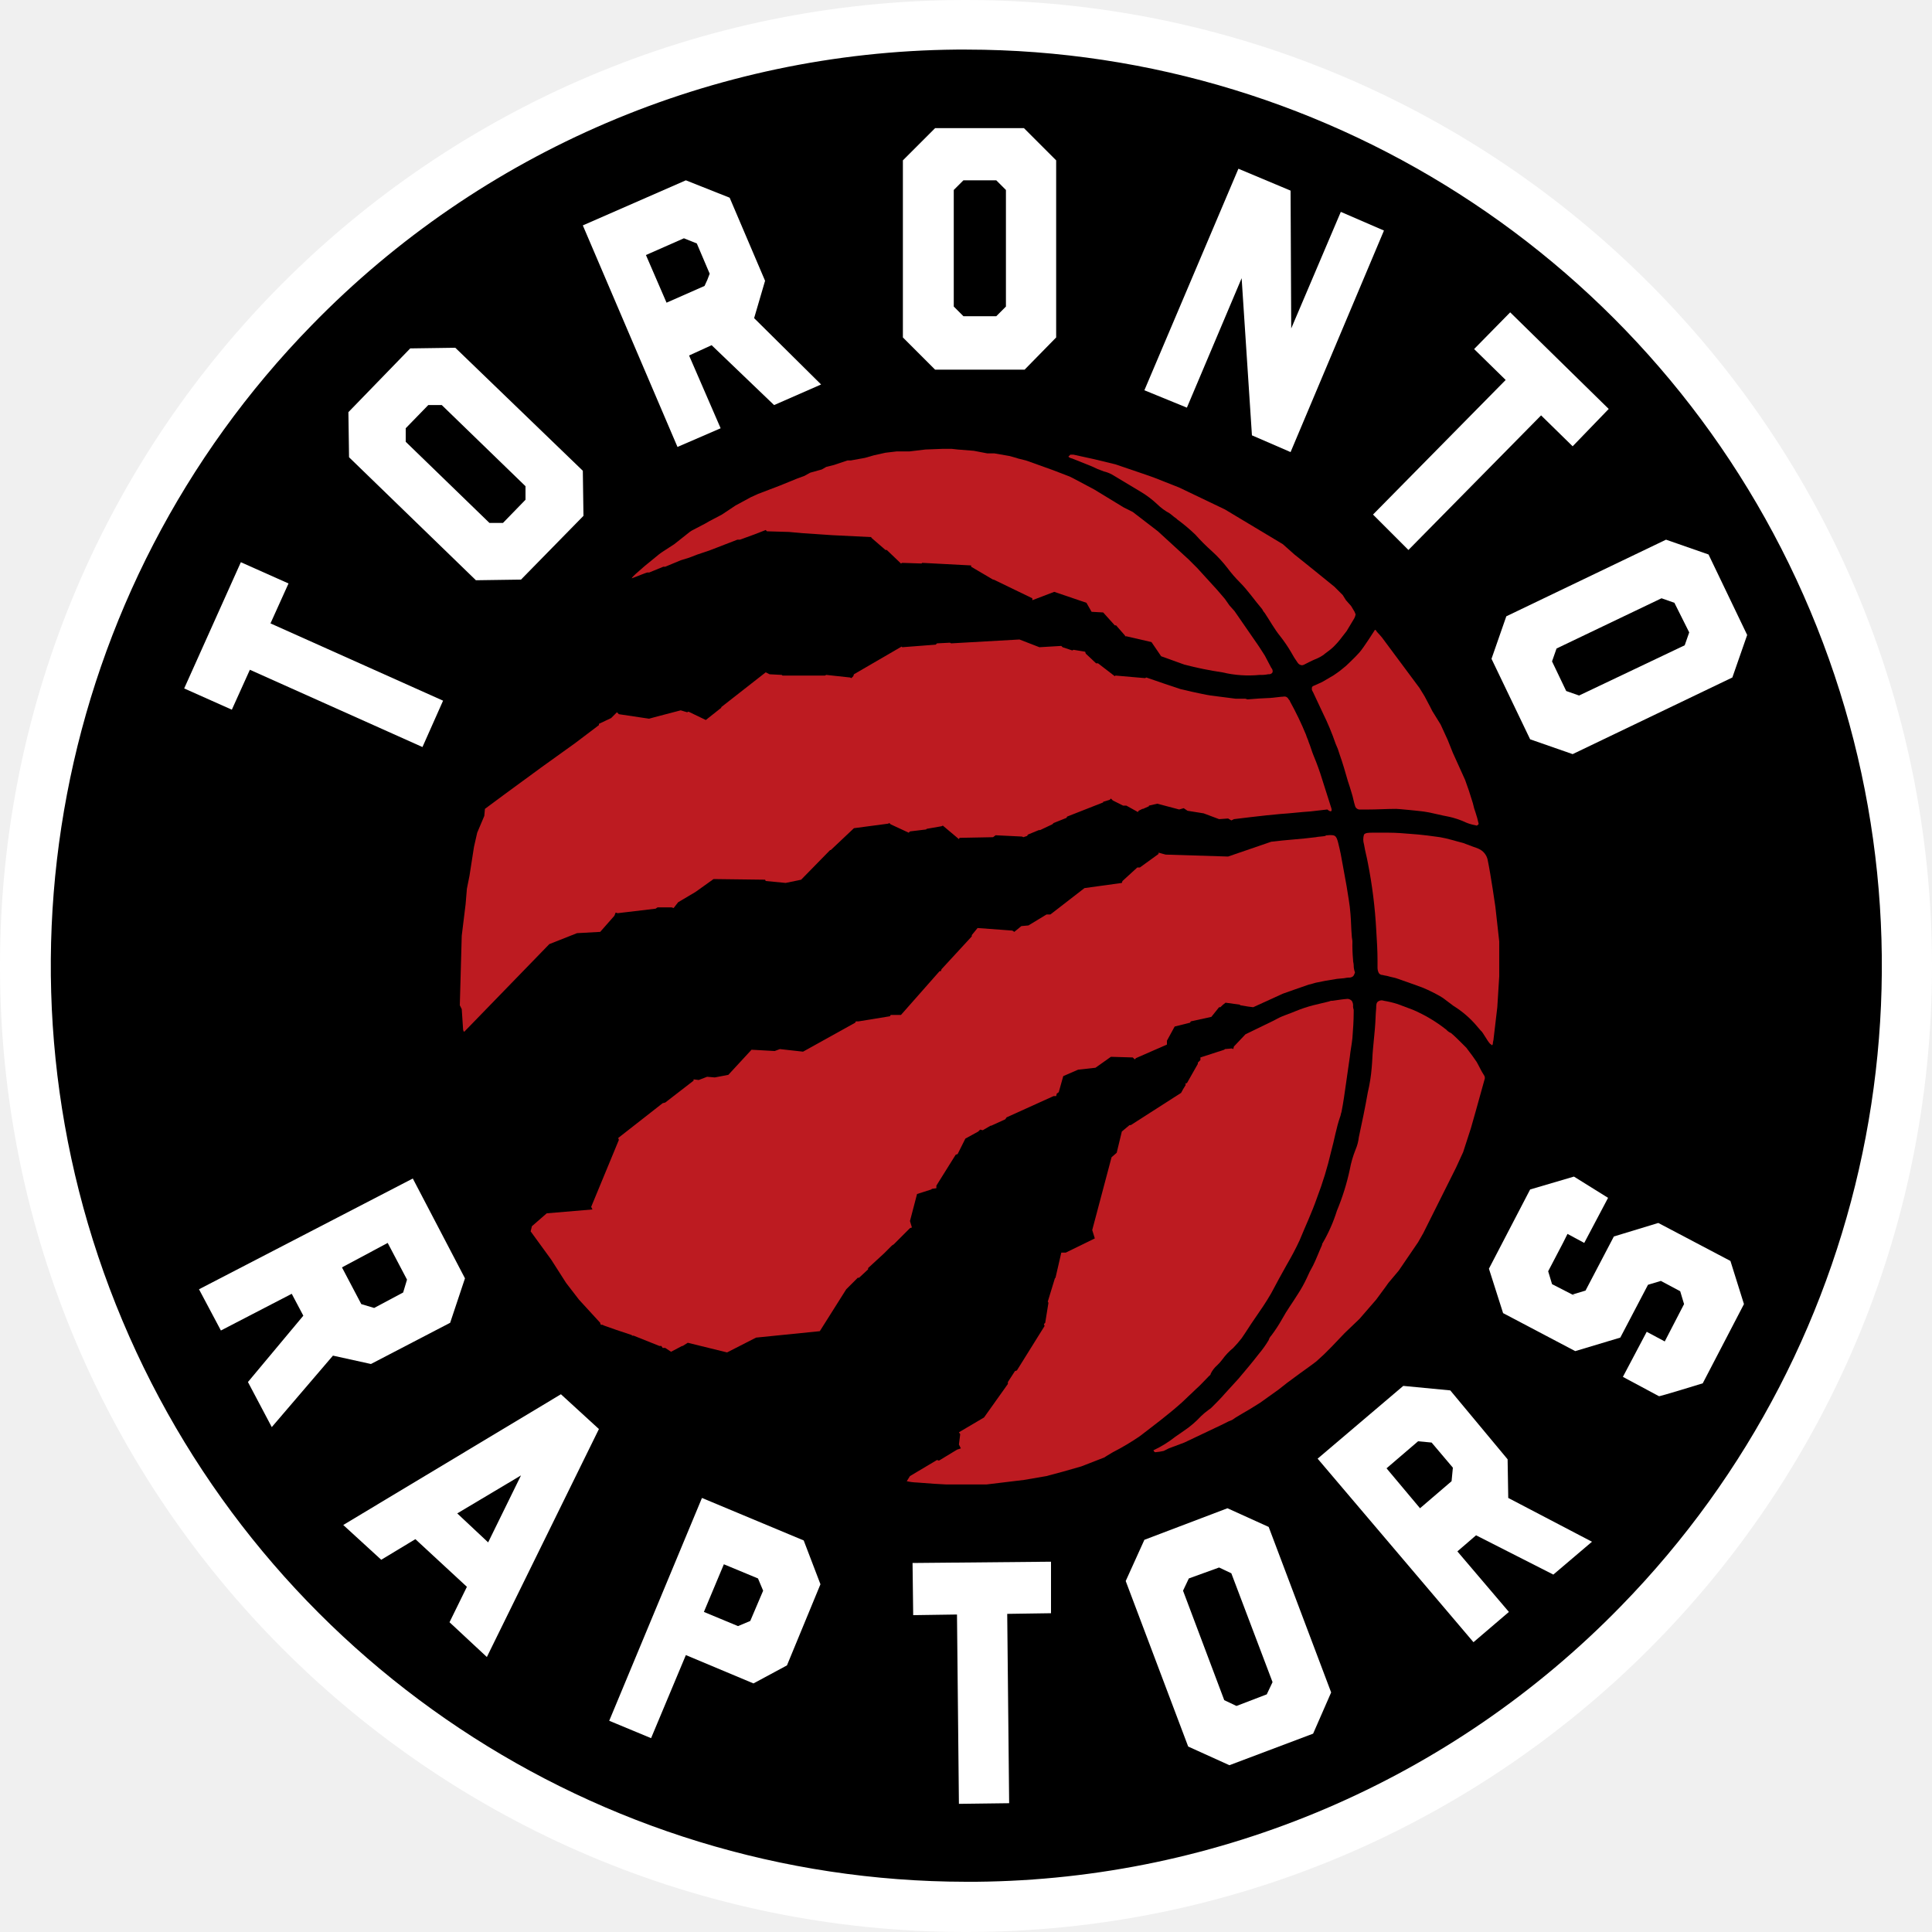
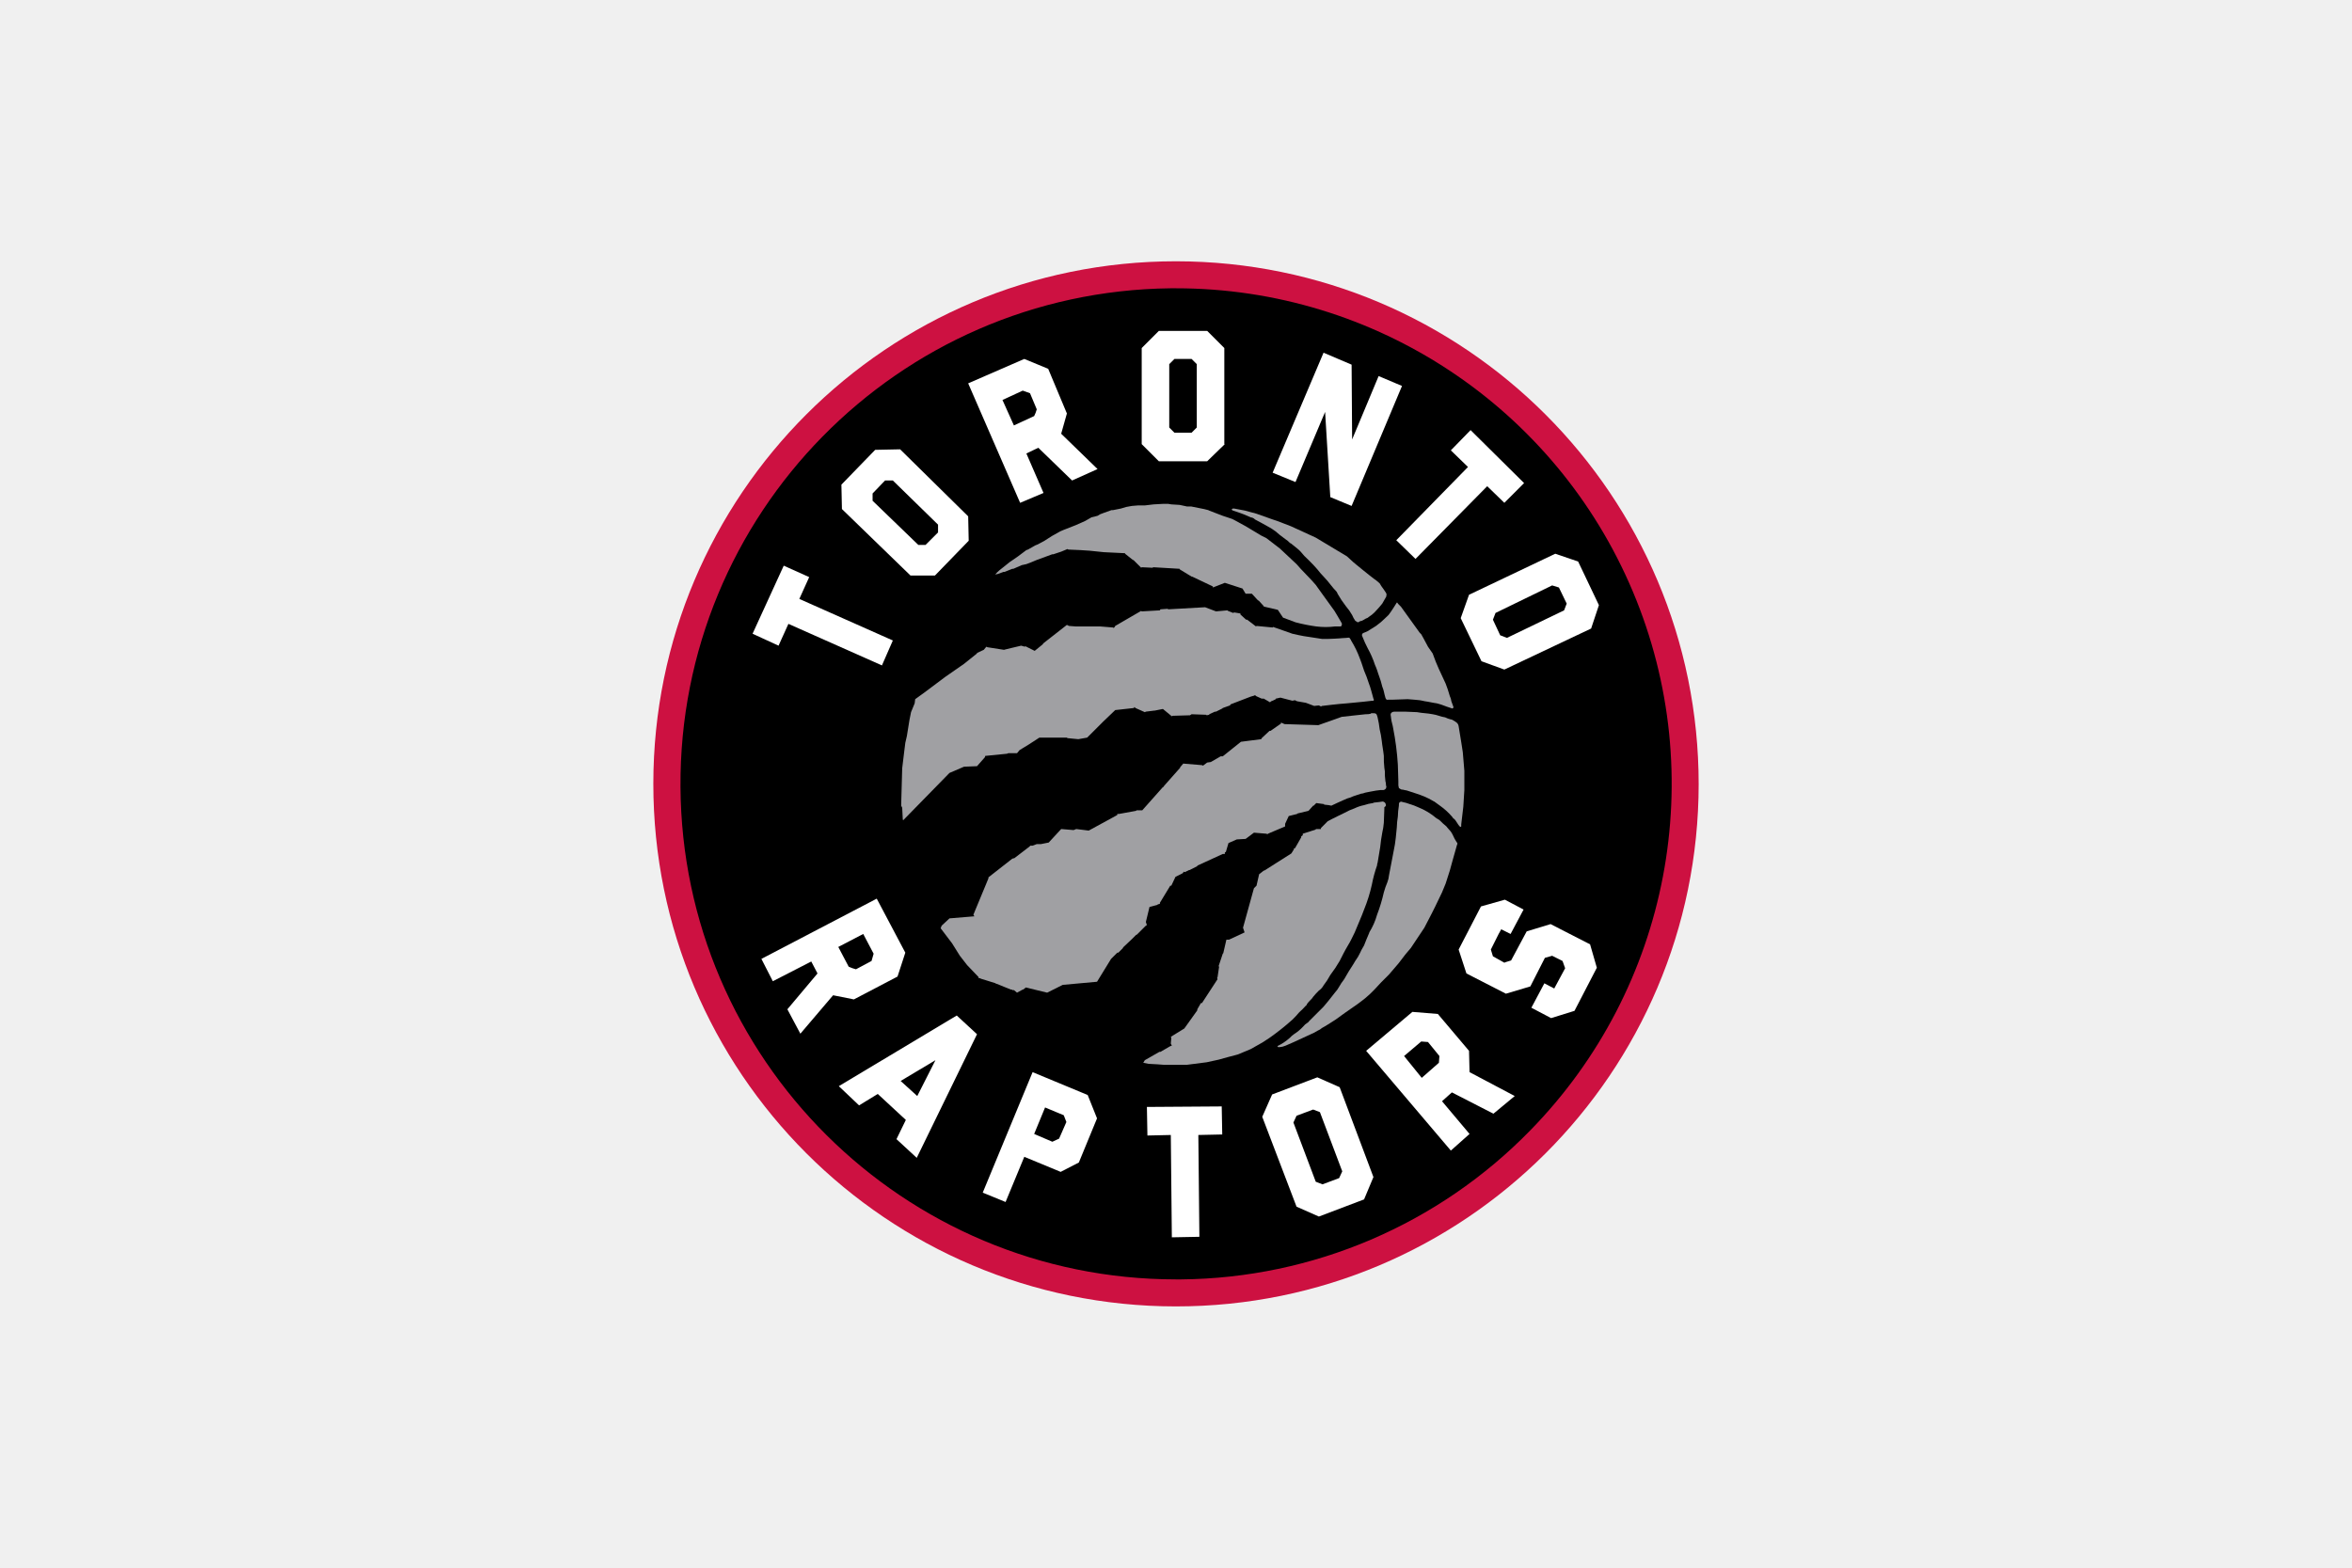
- <svg xmlns="http://www.w3.org/2000/svg" height="302.811" width="302.811" version="1.1" viewBox="0 0 302.811 302.811">
-   <defs>
-     <style>.cls-1{fill:#fff;}.cls-2{fill:#bd1b21;}</style>
-   </defs>
-   <path class="cls-1" d="M302.811,151.406A151.406,151.406,0,1,1,151.406,0,151.461,151.461,0,0,1,302.811,151.406" />
-   <path d="M151.406,294.938A143.607,143.607,0,0,1,48.854,50.973,142.848,142.848,0,0,1,149.892,7.772h1.615a143.607,143.607,0,0,1,102.552,243.965,142.848,142.848,0,0,1-101.038,43.201c-.606,0-1.11,0-1.615,0" />
-   <path class="cls-1" d="M165.537,52.891l-4.946,5.047H146.561l-5.047-5.047V25.133l5.047-5.047H160.49l5.047,5.047ZM151.002,28.262l-1.514,1.514V48.046l1.514,1.514h5.148l1.514-1.514V29.776l-1.514-1.514Z" />
-   <path class="cls-1" d="M246.488,118.197l-6.662-2.322-6.056-12.617,2.322-6.662L261.124,84.585l6.662,2.322L273.842,99.524l-2.322,6.662Zm15.948-23.72-2.019-.707-16.453,7.873-.707,2.019,2.221,4.643,2.019.707,16.554-7.873.707-2.019Z" />
-   <path class="cls-1" d="M91.348,73.785l.101,7.066-9.791,9.993-7.066.101-19.885-19.279-.101-7.066,9.69-9.993,7.066-.101Zm-27.758-6.662v2.12L76.712,81.961h2.12l3.533-3.634V76.208L69.243,63.489H67.123Z" />
-   <polygon class="cls-1" points="216.914 36.135 202.278 70.858 196.222 68.233 194.607 43.605 186.027 63.893 179.365 61.168 194.102 26.446 202.278 29.877 202.379 51.478 210.151 33.208 216.914 36.135" />
-   <path class="cls-1" d="M119.913,44.009l-1.716,5.854,10.497,10.397-7.368,3.23-9.791-9.387-3.533,1.615,4.946,11.406-6.763,2.927L91.348,35.328l16.15-7.066,6.864,2.725Zm-15.443,3.432,5.955-2.624a15.529,15.529,0,0,0,.807-1.918l-2.019-4.744-2.019-.807-5.955,2.624Z" />
-   <polygon class="cls-1" points="246.488 69.949 241.542 65.104 220.749 86.2 215.198 80.649 235.991 59.553 231.045 54.708 236.698 48.954 252.141 64.095 246.488 69.949" />
-   <polygon class="cls-1" points="45.22 91.449 42.394 97.707 69.445 109.82 66.215 117.087 39.164 104.975 36.337 111.233 28.868 107.902 37.75 88.118 45.22 91.449" />
-   <path class="cls-1" d="M252.04,187.743l-3.735,7.066-2.624-1.413-.707,1.413-2.322,4.441.606,2.019,3.735,1.918-.505-.303,2.019-.606,4.441-8.479,6.965-2.12,11.305,5.955,2.12,6.763-6.46,12.415s-6.864,2.12-6.864,2.019l-5.652-3.028,3.735-7.066,2.826,1.514,3.028-5.854-.606-2.019-3.028-1.615-2.019.606-4.34,8.277-7.066,2.12h0l-11.305-5.955-2.221-6.965,6.46-12.415,6.864-2.019Z" />
-   <path class="cls-1" d="M58.14,213.785l-5.955-1.312-9.589,11.204-3.735-7.066,8.681-10.397-1.817-3.432-11.103,5.753-3.432-6.46,33.511-17.361,8.176,15.645L70.555,207.325ZM53.598,198.644l3.028,5.753,2.019.606,4.542-2.422.606-2.019-3.028-5.753Z" />
-   <path class="cls-1" d="M107.498,259.408l-5.451,13.021-6.561-2.725,14.535-34.924,15.948,6.662,2.624,6.864-5.249,12.718-5.249,2.826Zm2.826-6.763,5.35,2.221,1.918-.807,2.019-4.744-.807-1.918-5.35-2.221Z" />
-   <polygon class="cls-1" points="164.729 252.847 157.866 252.948 158.168 282.624 150.295 282.725 149.993 253.049 143.129 253.15 143.028 244.974 164.729 244.772 164.729 252.847" />
-   <path class="cls-1" d="M208.637,265.263l-2.826,6.46L192.689,276.669l-6.46-2.927-9.791-25.941,2.927-6.46,13.021-4.946,6.46,2.927Zm-22.307-17.866-.908,1.918,6.46,17.159,1.918.908,4.744-1.817.908-1.918-6.46-17.058-1.918-.908Z" />
-   <path class="cls-1" d="M236.294,228.723l.101,6.056,13.122,6.864-6.056,5.148-12.112-6.157-2.927,2.523,8.075,9.488-5.552,4.744-24.427-28.767L219.942,217.217l7.368.707Zm-13.727,7.671,4.946-4.239.202-2.12-3.331-3.937-2.12-.202-4.946,4.239Z" />
-   <path class="cls-1" d="M76.308,259.711l-5.854-5.451,2.725-5.552-8.075-7.469-5.35,3.23-5.955-5.451,34.117-20.49,5.955,5.451Zm.202-17.967,5.148-10.497-9.993,5.955Z" />
-   <path class="cls-2" d="M180.778,227.31q.151.303.303.303a9.096,9.096,0,0,0,1.312-.202l.807-.404,2.422-.908,5.955-2.826,1.009-.505.505-.202.606-.404,1.009-.606,1.211-.707,1.615-1.009,2.826-2.019,1.413-1.11,1.918-1.413,1.817-1.312.807-.606,1.211-1.11,1.211-1.211,2.019-2.12,2.322-2.221,2.624-3.028,1.413-1.918.505-.707,1.615-1.918,3.028-4.441.807-1.413,2.019-4.037,1.11-2.221,2.019-4.037,1.11-2.422,1.211-3.735s1.413-4.946,2.12-7.57a.762.762,0,0,0-.101-.807c-.404-.606-.707-1.312-1.11-2.019-.202-.303-.505-.707-.707-1.009s-.707-.908-.908-1.211l-.707-.707c-.606-.606-1.211-1.211-1.716-1.615a1.811,1.811,0,0,1-.707-.505,23.282,23.282,0,0,0-5.249-3.129q-1.211-.454-2.422-.908a16.138,16.138,0,0,0-2.12-.505.981.981,0,0,0-.908.101c-.303.202-.303.606-.303,1.009-.101,1.009-.101,2.12-.202,3.23s-.202,2.12-.303,3.23c-.101,1.009-.101,1.918-.202,2.927a25.242,25.242,0,0,1-.606,3.836c-.404,2.322-.908,4.744-1.413,7.066a6.749,6.749,0,0,1-.505,1.918,15.979,15.979,0,0,0-.908,3.129,36.828,36.828,0,0,1-2.019,6.46,24.781,24.781,0,0,1-2.221,5.047.371.371,0,0,0-.101.303c-.505,1.11-.908,2.221-1.413,3.23a18.82,18.82,0,0,0-1.009,2.019,20.318,20.318,0,0,1-1.413,2.523c-.807,1.312-1.716,2.523-2.422,3.836a23.479,23.479,0,0,1-1.716,2.624,1.627,1.627,0,0,0-.404.707,16.088,16.088,0,0,1-1.514,2.12c-1.009,1.312-2.12,2.624-3.23,3.937-.707.807-1.413,1.514-2.12,2.322-.606.707-1.312,1.413-2.019,2.12a2.202,2.202,0,0,1-.505.404,10.691,10.691,0,0,0-1.211,1.009,15.064,15.064,0,0,1-2.725,2.322c-.404.303-.908.606-1.312.908a16.946,16.946,0,0,1-3.432,2.12" />
-   <path class="cls-2" d="M233.871,163.821a.352.352,0,0,0,.101-.202,3.569,3.569,0,0,1,.101-.606l.606-5.148.303-4.845v-5.451l-.606-5.451s-.707-4.946-1.211-7.368a2.451,2.451,0,0,0-1.413-1.716,6.955,6.955,0,0,0-.807-.303c-.505-.202-1.11-.404-1.615-.606-1.211-.303-2.422-.707-3.634-.908-1.514-.202-2.927-.404-4.441-.505-1.211-.101-2.422-.202-3.634-.202H215.097c-.505,0-1.11,0-1.312.303a2.526,2.526,0,0,0,0,1.514c.202,1.211.404,1.817.606,2.927a74.582,74.582,0,0,1,1.312,10.497c.101,1.615.202,3.23.202,4.744v1.211a1.902,1.902,0,0,0,.202.807.719.719,0,0,0,.606.303c.303.101.606.101.908.202s.908.202,1.211.303c1.413.505,2.927,1.009,4.239,1.514a24.596,24.596,0,0,1,2.826,1.413c.101.101.202.101.303.202.505.404,1.11.807,1.615,1.211a15.316,15.316,0,0,1,3.634,3.129c.202.202.404.505.606.707.404.303,1.009,1.615,1.514,2.12.202.101.202.202.303.202" />
-   <path class="cls-2" d="M197.433,105.782a5.332,5.332,0,0,0,1.312-.101c.303,0,.505,0,.707-.303a.755.755,0,0,0-.202-.707c-.101-.202-1.009-1.918-1.009-1.918l-.908-1.413-3.836-5.552-.807-.908-.707-1.009-1.211-1.413-3.129-3.432-1.312-1.312-4.845-4.441L177.548,80.245l-1.413-.707-4.643-2.826-3.23-1.716-.606-.303-2.624-1.009L161.096,72.271l-.303-.101-1.211-.303-.303-.101-1.11-.303-2.322-.404h-1.11l-2.12-.404-2.523-.202-.908-.101H147.671l-2.624.101-2.523.303h-2.019l-1.716.202-1.817.404-1.413.404-2.221.404h-.505l-2.12.707-1.211.303-.707.404-1.817.505-.908.505-1.11.404-2.725,1.11L118.803,77.419l-1.11.505-2.422,1.312-2.12,1.413-1.918,1.009-.707.404-2.12,1.11-.303.202-2.422,1.918-2.019,1.312-.404.303-2.221,1.817-.807.707s-1.211,1.009-1.211,1.211l.807-.303s1.514-.606,1.615-.606h.303l2.221-.908h.303l2.422-1.009,1.312-.404,1.312-.505,1.817-.606,4.441-1.716h.404l2.221-.807,1.817-.707.202.202,3.432.101,2.221.202h.101l4.441.303h0l6.157.303v.101l2.221,1.918h.202L141.211,88.32l.202-.101L144.441,88.32l.101-.101,7.671.404v.202l3.432,2.019h.101l6.056,2.927v.303l3.432-1.312,5.047,1.716.807,1.413,1.817.101,1.817,2.019h.202l1.413,1.615v.101h.202l3.937.908,1.514,2.221,3.634,1.312a56.498,56.498,0,0,0,5.955,1.211,17.728,17.728,0,0,0,5.854.404" />
-   <path class="cls-2" d="M231.752,129.099a17.217,17.217,0,0,0-.505-1.817l-.202-.606-.202-.807-.606-1.918-.606-1.716-1.918-4.239-.807-2.019-1.11-2.422-1.312-2.12-.303-.606-.908-1.716-.807-1.312-.303-.404-5.552-7.469s-.505-.606-.807-.908q-.151-.303-.303-.303h0s-1.716,2.725-2.422,3.533-2.12,2.12-2.12,2.12-1.211,1.009-1.413,1.11a9.1,9.1,0,0,1-1.11.707l-1.211.707s-.908.404-1.11.505-.303.101-.404.202-.101.202-.101.404.101.303.202.505c.505,1.11,1.009,2.12,1.514,3.23a40.828,40.828,0,0,1,2.019,4.845,10.507,10.507,0,0,1,.606,1.615c.505,1.413.908,2.826,1.312,4.239.202.606.404,1.211.606,1.918.202.606.303,1.312.505,1.918a.768.768,0,0,0,.807.606h1.211c1.514,0,2.927-.101,4.441-.101.404,0,3.331.303,3.331.303s1.009.101,1.514.202c1.11.202,2.221.505,3.331.707a12.353,12.353,0,0,1,2.725.908,6.529,6.529,0,0,0,1.312.404,2.289,2.289,0,0,1,.404.101q.303-.151.303-.303" />
-   <path class="cls-2" d="M212.473,96.294a2.959,2.959,0,0,0-.404-.807l-.303-.505-.807-.908-.505-.807-1.009-1.009-.303-.303c-1.716-1.413-5.249-4.239-5.249-4.239l-1.009-.807-1.817-1.615-9.084-5.451-7.167-3.432-3.836-1.514-1.413-.505-4.744-1.615-3.331-.807-3.23-.707h-.505l-.303.303.101.101a1.242,1.242,0,0,0,.505.202l3.028,1.211a15.53,15.53,0,0,0,1.918.807,5.071,5.071,0,0,1,1.312.505l4.542,2.725a15.138,15.138,0,0,1,2.523,1.918,8.546,8.546,0,0,0,1.918,1.413c.303.202.606.505.908.707.202.101.303.303.505.404a27.722,27.722,0,0,1,2.624,2.221,32.193,32.193,0,0,0,2.624,2.624,20.175,20.175,0,0,1,2.422,2.624,20.183,20.183,0,0,0,1.918,2.221c1.312,1.312,2.322,2.826,3.533,4.239a2.112,2.112,0,0,0,.404.606c.807,1.211,1.514,2.523,2.422,3.634a22.16,22.16,0,0,1,1.716,2.523,14.137,14.137,0,0,0,1.009,1.615.875.875,0,0,0,.707.404,1.242,1.242,0,0,0,.505-.202l.606-.303s.807-.404,1.11-.505a6.029,6.029,0,0,0,1.11-.606c.202-.202,1.11-.807,1.514-1.211a12.829,12.829,0,0,0,1.413-1.615l.707-.908,1.211-2.019a2.036,2.036,0,0,0,.202-.606" />
-   <path class="cls-2" d="M208.637,126.575c-.505-1.514-.908-2.927-1.413-4.441a38.519,38.519,0,0,0-1.312-3.634c-.303-.707-.505-1.514-.807-2.221-.101-.404-.303-.707-.404-1.11a50.141,50.141,0,0,0-2.523-5.249c0-.101-.101-.202-.202-.303a.788.788,0,0,0-.404-.404c-.202-.101-.404,0-.807,0-.807.101-1.716.202-2.12.202s-1.918.101-3.129.202l-.303-.101h-1.514l-3.937-.505c-1.413-.202-4.744-1.009-4.744-1.009l-2.422-.807-2.927-1.009-.202.101-4.643-.404-.101.101-2.624-2.019H171.795l-1.615-1.514-.101-.303-1.817-.303-.202.101-1.514-.505-.202-.202-3.432.202-3.129-1.211-10.699.606-.202-.101-2.019.101-.202.202-5.249.404-.101-.101-7.469,4.34-.101.303-.303.303-.202-.101-3.735-.404-.202.101h-6.662l-.101-.101-1.918-.101-.606-.303-6.965,5.451v.101l-2.422,1.918-2.725-1.312-.202.101-1.009-.303s-5.047,1.312-4.946,1.312l-4.744-.707-.303-.303-.908.908-1.918.908v.202l-3.735,2.826L84.787,120.317,78.731,124.758,76.006,126.777l-.101,1.11-1.11,2.624-.505,2.221-.707,4.542-.404,2.019-.202,2.422-.606,4.946-.303,10.901.303.606.202,3.028s0,.505.202.505h0l13.324-13.727,4.34-1.716,3.634-.202,2.221-2.523.202-.505.303.101,5.955-.707.303-.202h2.221l.303.101.707-.908,2.725-1.615,2.826-2.019,8.075.101.101.202,3.129.303,2.422-.505L130.108,133.237h.101l3.634-3.432,5.35-.707.202-.101.202.202,2.826,1.312.202-.202,2.523-.303.101-.101,2.322-.404.202-.101,2.523,2.12.101-.202,5.249-.101.404-.303,4.138.202.202.101.606-.202.101-.202,1.716-.707h.202l1.918-.908.202-.202,2.019-.807.101-.202,5.652-2.221v-.101l1.009-.303.202-.202.303.303,1.615.807h.505l1.817,1.009.101-.202.606-.303h.101l.908-.404v-.101l1.312-.303,3.432.908.707-.202.606.404,2.523.404,2.422.908,1.413-.101.505.303.404-.202s4.845-.606,7.267-.807c1.615-.101,3.129-.303,4.744-.404.908-.101,1.817-.202,2.624-.303.606.505.807.303.606-.303" />
-   <path class="cls-2" d="M212.17,151.305c0-.303-.101-.505-.101-.908a25.517,25.517,0,0,1-.101-2.826c0-.303-.101-.606-.101-.908-.101-1.11-.101-2.322-.202-3.432-.101-1.514-.404-2.927-.606-4.34q-.303-1.665-.606-3.331c-.202-1.211-.404-2.221-.707-3.432s-.505-1.312-1.716-1.211a.371.371,0,0,0-.303.101c-.404.101-1.11.101-1.514.202-2.322.303-4.542.404-6.965.707l-6.763,2.322-9.791-.303-1.11-.303v.202l-2.927,2.12h-.404l-2.322,2.12-.101.303-5.854.807-5.35,4.138h-.606l-2.826,1.716-1.11.101-1.11.908-.303-.202-5.451-.404-.908,1.11v.202l-4.744,5.148-.101.303h-.202l-6.056,6.864h-1.615l-.101.202-4.946.807h-.404l-.101.202-8.176,4.542-3.634-.404-.807.303-3.634-.202-3.634,3.937-2.12.404-1.211-.101-1.312.505-.807-.101v.202l-4.441,3.432-.404.101-6.965,5.451.101.303-4.34,10.497.202.404-7.167.606-2.322,2.019-.202.807,3.23,4.441,2.322,3.634,2.019,2.624,3.331,3.634a.498.498,0,0,0,.101.303c.101,0,.404,0,.404.101l2.019.707,2.422.807a.099.099,0,0,0,.101.101H99.322l4.037,1.615h.303l.202.303h.404l.908.606,1.716-.908h.101l.807-.505,6.157,1.514,4.542-2.322,9.993-1.009,4.138-6.561,1.817-1.817H134.65l1.413-1.312v-.202l2.523-2.322,1.211-1.211.303-.202,1.413-1.413,1.11-1.11.303-.101-.303-1.009,1.11-4.239,2.221-.707.101-.101.707-.101v-.404l3.028-4.845.303-.101,1.211-2.422,2.019-1.11.303-.303.404.101,1.211-.707h.101l2.221-1.009.202-.303L165.133,171.795h.404l.101-.404.303-.202.707-2.523,2.322-1.009,2.725-.303,2.422-1.716,3.432.101.303.303.202-.202,4.845-2.12v-.606l1.211-2.221,2.422-.606.101-.202,3.23-.707,1.211-1.514h.202a5.77,5.77,0,0,1,.807-.707l2.221.303.101.101,1.211.202.807.101s3.331-1.514,4.643-2.12c.606-.202,1.11-.404,1.716-.606.807-.303,1.514-.505,2.322-.807.404-.101.807-.202,1.11-.303l1.514-.303,1.817-.303,1.11-.101a5.691,5.691,0,0,1,.707-.101.961.961,0,0,0,.707-.202c.202-.202.202-.404.303-.606a3.11,3.11,0,0,1-.202-1.11" />
-   <path class="cls-2" d="M212.069,157.765a1.357,1.357,0,0,0-.202-.908,1.111,1.111,0,0,0-.606-.303c-.202,0-1.009.101-1.009.101l-1.413.202a.91.91,0,0,0-.505.101c-.807.202-1.716.404-2.523.606a21.565,21.565,0,0,0-2.725.908c-.908.404-2.019.707-2.927,1.211-.303.202-3.533,1.716-4.946,2.422l-1.817,1.918-.101.404-.202-.101-1.11.101-.101.101-3.735,1.211v.404l-.404.404v.202l-1.716,3.028h-.202v.303a13.084,13.084,0,0,0-.707,1.211l-7.873,5.047h-.202l-1.211,1.009-.807,3.331-.807.707-3.028,11.406.404,1.312-4.542,2.221h-.707l-.908,3.937-.101.101-1.11,3.634.101.202-.505,3.129-.202.202.101.303-4.34,6.965-.303.101-1.11,1.716v.303l-3.735,5.249-3.937,2.322.202.303-.202,1.615.303.606-.606.202-2.826,1.716-.303-.101-4.239,2.523-.505.807a8.834,8.834,0,0,0,1.615.202l2.725.202,1.817.101h6.359l5.854-.707,3.533-.606,2.624-.707,2.826-.807,3.634-1.413.303-.202,1.009-.606a38.815,38.815,0,0,0,4.239-2.523c2.221-1.716,4.542-3.432,6.662-5.35.707-.707,1.413-1.312,2.12-2.019.707-.606,1.312-1.312,2.019-2.019.101-.101.303-.202.303-.404a4.163,4.163,0,0,1,1.009-1.312,6.53,6.53,0,0,0,.807-.908,9.671,9.671,0,0,1,1.716-1.817,17.547,17.547,0,0,0,1.312-1.514c.707-1.009,1.312-2.019,2.019-3.028.908-1.312,1.817-2.624,2.624-4.037.807-1.514,1.615-3.028,2.422-4.441.707-1.211,1.413-2.523,2.019-3.836.908-2.221,1.918-4.34,2.725-6.662a55.282,55.282,0,0,0,2.221-7.267c.505-1.817.807-3.735,1.413-5.451.101-.202.101-.505.202-.707.303-1.514.505-3.028.707-4.441s.404-2.826.606-4.239c.101-1.009.303-1.918.404-2.927.101-1.312.202-2.725.202-4.037v-.404a2.053,2.053,0,0,1-.101-.505" />
+ <svg xmlns="http://www.w3.org/2000/svg" height="800" width="1200" viewBox="-36.216 -60.36 313.872 362.16">
+   <path fill="#cd1141" d="M241.44 120.84A120.72 120.72 0 11120.72 0a120.812 120.812 0 01120.72 120.84z" />
+   <path d="M120.72 235.2A114.484 114.484 0 01119.4 6.24h1.32a114.469 114.469 0 0181.84 194.52 113.993 113.993 0 01-80.64 34.44z" />
+   <path fill="#fff" d="M120.36 22.56l-1.2 1.2V38.4l1.2 1.2h3.96l1.2-1.2V23.76l-1.2-1.2zM132 42.24l-4.08 3.96h-11.16l-3.96-3.96v-22.2l3.96-3.96h11.16l3.96 3.96v22.2zm77.16 33.12l-1.56-.48-13.08 6.36-.6 1.56 1.68 3.6 1.56.6 13.2-6.36.6-1.56zm-12.6 18.96l-5.28-1.92-4.8-9.96 1.92-5.4 19.92-9.48 5.28 1.8 4.8 10.08-1.8 5.4zM50.64 53.64v1.68l10.56 10.2h1.68l2.88-2.88v-1.8l-10.44-10.2h-1.8zm22.08 5.28l.12 5.64-7.8 8.04H59.4L43.56 57.24l-.12-5.64 7.8-8.04 5.76-.12zm83.64-4.44l-1.2-19.68-6.84 16.2-5.28-2.16 11.76-27.72 6.48 2.76.12 17.28 6.12-14.64 5.4 2.28-11.64 27.72zM83.28 37.92l4.68-2.16a8.333 8.333 0 00.6-1.56L87 30.48l-1.68-.6-4.68 2.16zm12.24-2.76l-1.32 4.68 8.4 8.16-5.88 2.64-7.8-7.56-2.76 1.32 3.96 9.12-5.4 2.28-12-27.6 12.96-5.64 5.52 2.28zm80.52 33.6l-4.44-4.32 16.56-16.92-3.96-3.84 4.56-4.68 12.36 12.24-4.56 4.56-3.96-3.84zM55.32 87.6l-2.52 5.76-21.6-9.6-2.28 5.04-6-2.76 7.2-15.72L36 72.96 33.72 78zm140.52 66.72l-.6 1.08-1.8 3.6.48 1.56 3 1.68-.36-.24 1.56-.48 3.6-6.72 5.52-1.68 9.12 4.68 1.56 5.4-5.16 9.96-5.4 1.68-4.56-2.4 3-5.64 2.28 1.2 2.52-4.68-.6-1.68-2.4-1.2-1.68.48-3.36 6.6-5.64 1.68-9.12-4.68L186 159l5.16-9.96 5.52-1.56 4.32 2.28-3 5.64zM42.72 158.4l2.4 4.56a9.406 9.406 0 001.68.6l3.6-1.92.48-1.68-2.4-4.56zm3.6 12.12l-4.8-.96-7.56 8.88-3-5.64 6.96-8.28-1.44-2.76-8.88 4.56-2.64-5.16 26.64-13.92 6.6 12.48-1.8 5.52zm41.64 31.08l4.2 1.8 1.56-.72 1.68-3.84-.6-1.56-4.32-1.8zm-2.28 5.28l-4.32 10.44-5.28-2.16 11.52-27.84 12.72 5.28 2.16 5.4-4.2 10.2-4.2 2.16zm40.44 18.48l-6.36.12-.24-23.64-5.4.12-.12-6.6 17.28-.12.12 6.48-5.52.12zm22.44-27.96l-.72 1.56 5.16 13.68 1.56.6 3.84-1.44.72-1.56-5.16-13.68-1.56-.6zm17.76 14.16l-2.16 5.16-10.44 3.96-5.16-2.28-7.92-20.76 2.28-5.16 10.44-3.96 5.16 2.28zm11.16-22.92l3.96-3.48.12-1.56-2.64-3.24-1.56-.12-3.96 3.36zm10.92-6.24l.12 4.92 10.44 5.52-4.92 4.08-9.6-4.92-2.28 2.04 6.36 7.56-4.32 3.84-19.56-23.04 10.68-9 5.88.48zM60.96 192.84l4.2-8.28-8.04 4.8zm-.12 14.28l-4.68-4.32 2.16-4.44-6.48-6-4.32 2.64-4.68-4.44 27.24-16.32 4.68 4.32z" />
+   <path fill="#a0a0a3" d="M144.12 181.32l.24.24a6.461 6.461 0 00.96-.12l.72-.24 1.92-.84 4.68-2.16.84-.48.48-.24.48-.36.84-.48.96-.6 1.32-.84 2.16-1.56 1.2-.84 1.56-1.08 1.44-1.08.6-.48 1.08-.96.96-.96 1.56-1.68 1.8-1.8 2.16-2.52 1.2-1.56.36-.48 1.32-1.56 2.4-3.6.72-1.08 1.68-3.24.84-1.68 1.56-3.24.84-2.04.96-3s1.08-3.96 1.68-6c.12-.12.12-.36-.12-.6a9.92 9.92 0 01-.84-1.56 5.217 5.217 0 00-.48-.84c-.24-.24-.6-.72-.84-.96-.12-.24-.36-.36-.6-.6-.48-.36-.96-.96-1.32-1.2-.24-.12-.36-.24-.6-.36a15.044 15.044 0 00-4.2-2.52 12.493 12.493 0 00-1.92-.72 8.84 8.84 0 00-1.68-.48.565.565 0 00-.72.12c-.12.12-.12.36-.12.72a17.904 17.904 0 00-.24 2.52 17.904 17.904 0 00-.24 2.52c-.12.84-.12 1.56-.24 2.4a25.987 25.987 0 01-.48 3c-.36 1.92-.72 3.84-1.08 5.64a5.954 5.954 0 01-.36 1.56 19.043 19.043 0 00-.84 2.4 36.675 36.675 0 01-1.56 5.16 15.629 15.629 0 01-1.8 4.08c0 .12 0 .12-.12.36-.36.84-.72 1.68-1.08 2.64-.24.48-.6.96-.84 1.56a11.394 11.394 0 01-1.2 2.04c-.6 1.08-1.32 2.04-1.92 3.12a11.887 11.887 0 01-1.32 2.04c-.12.24-.24.36-.36.6a8.517 8.517 0 01-1.2 1.68c-.84 1.08-1.68 2.16-2.52 3.12L153 174l-1.56 1.56c-.12.24-.24.24-.36.36a3.235 3.235 0 00-.96.84 10.755 10.755 0 01-2.16 1.8 6.011 6.011 0 00-.96.84 12.058 12.058 0 01-2.88 1.92zm42.36-50.64l.12-.12v-.48l.48-4.08.24-3.84v-4.44l-.36-4.32s-.6-3.96-.96-6c-.12-.72-.6-.96-1.2-1.32-.24-.12-.36-.24-.6-.24a5.85 5.85 0 01-1.32-.48c-.96-.12-1.92-.6-2.88-.72-1.2-.24-2.4-.24-3.6-.48-.96 0-1.92-.12-2.88-.12h-2.04c-.48 0-.84 0-1.08.36-.24.24 0 .72 0 1.2.12.96.36 1.44.48 2.28a64.273 64.273 0 011.08 8.4c0 1.32.12 2.52.12 3.84v.96a5.196 5.196 0 00.12.6 2.625 2.625 0 00.6.36 2.111 2.111 0 01.72.12 3.71 3.71 0 01.96.24c1.08.36 2.28.72 3.48 1.2a18.126 18.126 0 012.16 1.08.372.372 0 00.24.12c.48.36.96.72 1.32.96a15.069 15.069 0 012.88 2.64.937.937 0 00.48.48c.36.36.84 1.32 1.2 1.68.12 0 .12.12.24.12zm-29.04-46.32h1.08c.24 0 .48 0 .48-.36.12-.24 0-.36-.12-.6s-.84-1.44-.84-1.44l-.72-1.2-3.12-4.32-.6-.84-.6-.84-.96-1.08-2.52-2.64-.96-1.08-3.84-3.6-3.12-2.4-1.2-.6-3.6-2.16-2.64-1.44-.48-.24-2.16-.72-3.12-1.2-.24-.12-.96-.24L126 57l-1.8-.36h-.96l-1.68-.36-1.92-.12-.72-.12h-1.2l-2.16.12-2.04.24h-1.56l-1.44.12-1.32.24-1.2.36-1.8.36h-.36l-1.68.6-.96.36-.6.36-1.44.36-.6.36-.84.48-2.16.96-2.76 1.08-.84.36-1.92 1.08-1.68 1.08-1.56.84-.6.24-1.68.96-.36.12-1.92 1.44-1.56 1.08-.36.24-1.8 1.44-.6.48a7.241 7.241 0 00-.96.96l.6-.12 1.32-.48h.24l1.8-.72h.24l1.92-.84 1.08-.24.96-.36 1.44-.6 3.6-1.32h.24l1.8-.6 1.44-.6.24.12 2.76.12 1.8.12h.12l3.48.36 4.92.24v.12l1.8 1.44h.12l1.8 1.8.12-.12 2.52.12.12-.12 6.12.36v.12l2.76 1.68h.12l4.8 2.28v.24l2.76-1.08 4.08 1.32.72 1.2h1.44l1.44 1.56h.12l1.2 1.32v.12h.12l3.12.72 1.2 1.8 2.88 1.08a40.059 40.059 0 004.8.96 17.281 17.281 0 004.32 0zm27.36 18.6c-.12-.36-.48-1.32-.48-1.32l-.12-.6-.24-.6-.48-1.56-.48-1.32-1.56-3.36-.72-1.68-.72-1.92-1.08-1.56-.96-1.8-.6-1.08-.36-.36-4.32-6-.72-.72a.258.258 0 00-.24-.24s-1.32 2.16-1.92 2.88c-.6.6-1.8 1.68-1.8 1.68s-.96.72-1.08.84a11.067 11.067 0 01-.96.6l-.96.6a5.85 5.85 0 01-.84.36c-.24.12-.36.12-.36.24-.12.12-.12.12-.12.36s.12.24.12.36a25.677 25.677 0 001.2 2.64 21.902 21.902 0 011.68 3.84 12.45 12.45 0 01.48 1.2c.36 1.2.84 2.28 1.08 3.36.12.6.36.96.48 1.56.12.48.24 1.08.36 1.44.12.36.24.6.72.48h.96c1.2 0 2.28-.12 3.48-.12.36 0 2.76.24 2.76.24s.72.12 1.2.24c.96.12 1.8.36 2.76.48a15.197 15.197 0 012.16.72l1.08.36a1.209 1.209 0 01.36.12c.24-.12.24-.24.24-.36z" />
+   <path fill="#a0a0a3" d="M169.32 76.8a2.622 2.622 0 00-.36-.6l-.24-.36-.6-.84-.36-.6-.84-.72a1.485 1.485 0 00-.36-.24c-1.44-1.08-4.2-3.36-4.2-3.36l-.72-.6-1.44-1.32-7.2-4.32-5.76-2.64-3.12-1.2-1.08-.36-3.72-1.32-2.64-.72-2.52-.48h-.36l-.24.24s.24.24.36.24c.84.24 1.68.6 2.4.84.6.24 1.08.48 1.68.72a1.481 1.481 0 01.96.48c1.2.6 2.4 1.32 3.72 2.04a13.101 13.101 0 012.04 1.56l1.44 1.08a3.18 3.18 0 01.72.6c.12.12.24.24.36.24.72.6 1.56 1.2 2.16 1.8a17.378 17.378 0 002.04 2.16c.72.72 1.32 1.32 1.92 2.04a20.863 20.863 0 001.56 1.8c1.08 1.08 1.8 2.28 2.88 3.36.12.12.12.24.24.48a24.029 24.029 0 001.92 2.88 12.458 12.458 0 011.44 2.04 7.17 7.17 0 00.72 1.32c.24.12.48.36.6.36a.838.838 0 00.48-.24l.48-.12a6.885 6.885 0 00.84-.48 1.934 1.934 0 00.84-.48 6.923 6.923 0 001.2-.96c.36-.36 1.2-1.32 1.2-1.32l.6-.72.96-1.68c-.12 0 .12-.36 0-.6zm-3 24.24c-.36-1.2-.6-2.4-1.08-3.6a28.095 28.095 0 00-1.08-2.88c-.24-.6-.36-1.2-.6-1.8-.12-.36-.24-.6-.36-.96a22.49 22.49 0 00-2.04-4.2.372.372 0 00-.12-.24c-.12-.12-.12-.24-.24-.36-.24-.12-.36 0-.72 0-.6 0-1.44.12-1.68.12-.36 0-1.56.12-2.52.12h-1.44l-3.12-.48c-1.2-.12-3.72-.72-3.72-.72l-2.04-.72-2.4-.84-.12.12-3.72-.36-.12.12-2.04-1.56h-.24l-1.32-1.2v-.24l-1.44-.24-.24.12-1.2-.48-.12-.12-2.64.24-2.52-.96-8.52.48-.12-.12-1.68.12-.12.24-4.2.24-.12-.12-6 3.48-.12.24-.24.24-.12-.12-3-.24h-5.64L96 84.24l-.48-.24L90 88.32v.12L88.08 90l-2.16-1.08-.12.12-.84-.24s-4.08.96-3.96.96l-3.84-.6-.24-.12-.6.72-1.56.72v.12l-3 2.4-4.32 3-4.8 3.6-2.16 1.56-.12.96-.84 2.04-.36 1.8-.6 3.72-.36 1.56-.24 1.92-.48 3.96-.24 8.64.24.48.12 2.4s0 .48.12.48L68.4 118.2l3.36-1.44 3-.12 1.8-2.04.12-.36h.24l4.8-.48.24-.12H84l.6-.72 2.16-1.32 2.4-1.56h6.36l.12.12 2.52.24 2.04-.36 3.6-3.6 2.88-2.76 4.32-.48.12-.24.24.24 2.16.96.24-.12 1.92-.24h.12l1.8-.36h.12l2.04 1.68.12-.12 4.08-.12.36-.24 3.36.12.12.12.6-.12v-.12l1.32-.6h.24l1.44-.72.12-.12 1.68-.6.12-.24 4.68-1.8.84-.24.12-.12.24.24 1.32.6h.48l1.44.84.12-.12.36-.24h.12l.72-.36v-.12l1.08-.24 2.76.72.6-.12.48.24 2.04.36 1.92.72 1.08-.12.48.24.24-.12s3.84-.48 5.76-.6c1.32-.12 2.52-.24 3.72-.36.72-.12 1.44-.12 2.16-.24.24.12.48-.12.24-.48z" />
+   <path fill="#a0a0a3" d="M169.2 120.72c0-.36-.12-.48-.12-.72a13.041 13.041 0 01-.12-2.16c0-.24-.12-.6-.12-.84a20.34 20.34 0 01-.12-2.76c-.12-1.2-.36-2.28-.48-3.48a20.345 20.345 0 00-.48-2.64 22.148 22.148 0 00-.48-2.76c-.24-.96-.36-.96-1.32-.96-.12 0-.24 0-.24.12a4.083 4.083 0 01-1.2.12c-1.92.24-3.72.36-5.52.6l-5.4 1.92-7.8-.24-.84-.36v.24l-2.4 1.68h-.24l-1.8 1.68-.12.24-4.68.6-4.2 3.36h-.48l-2.28 1.32-.84.12-.96.72-.24-.12-4.32-.36-.72.84v.12l-3.72 4.2-.12.24h-.12l-4.8 5.4h-1.32l-.12.12-3.96.72h-.36v.24l-6.6 3.6-2.88-.36-.6.24-2.88-.24-2.88 3.12-1.8.36h-.96l-.96.36H87v.12l-3.6 2.76-.48.12-5.52 4.32v.24l-3.48 8.4.24.36-5.76.48-1.8 1.68-.24.6 2.64 3.48 1.8 2.88 1.68 2.16 2.64 2.76v.24c.12 0 .48 0 .48.12l1.56.48 1.92.6a.118.118 0 00.12.12h.12l3.24 1.32h.24l.12.12h.36l.72.6 1.32-.72h.12l.6-.48 4.92 1.2 3.6-1.8 7.92-.72 3.24-5.28 1.44-1.44h.24l1.08-1.08v-.12l2.04-1.92.96-.96.24-.12 1.08-1.08.96-.96.24-.12-.24-.72.84-3.48 1.8-.48.12-.12.48-.12v-.24l2.4-3.96h.24l.96-2.04 1.68-.84.24-.36.24.12.96-.48h.12l1.68-.84.24-.24 5.76-2.64h.48v-.36l.24-.12.6-2.04 1.92-.84 2.04-.12 1.92-1.44 2.88.24.24.12.12-.12 3.96-1.68v-.6l.84-1.8 1.92-.48.12-.12 2.52-.6 1.08-1.2h.12l.6-.6 1.8.24v.12l1.08.12.6.12s2.52-1.2 3.72-1.68a5.85 5.85 0 001.32-.48c.6-.24 1.2-.36 1.8-.6a2.824 2.824 0 00.96-.24l1.2-.24 1.32-.24.96-.12h.6a.776.776 0 00.6-.24c.24-.12.12-.36.24-.48a2.112 2.112 0 01-.12-.72z" />
+   <path fill="#a0a0a3" d="M169.2 125.76a1.014 1.014 0 00-.24-.72.91.91 0 00-.48-.24c-.12 0-.84.12-.84.12l-1.08.12c-.24 0-.24.12-.36.12a10.162 10.162 0 00-2.04.48 9.105 9.105 0 00-2.16.72 14.576 14.576 0 00-2.4 1.08c-.24.12-2.76 1.32-3.84 1.92l-1.56 1.56v.24H153v.12l-3 .96v.36l-.36.24v.24l-1.44 2.52h-.24v.24s-.24.36-.6.96l-6.24 3.96H141l-1.08.84-.6 2.64-.6.6-2.52 9.12.36 1.08-3.6 1.68h-.6l-.72 3.12-.12.12-.96 2.88.12.12-.36 2.4-.12.24.12.24-3.6 5.52h-.24l-.84 1.44v.24l-3 4.2-3.12 1.92.12.24-.12 1.32.24.48-.36.12-2.28 1.32h-.24l-3.36 1.92-.36.6 1.2.24 2.16.12 1.56.12h5.04l4.68-.6 2.76-.6 2.16-.6 2.28-.6 2.88-1.2.24-.12.84-.48a30.524 30.524 0 003.36-2.04 57.845 57.845 0 005.28-4.2 19.924 19.924 0 001.56-1.68 19.133 19.133 0 001.56-1.56c.12-.12.24-.12.24-.36a6.862 6.862 0 01.84-.96 3.181 3.181 0 00.6-.72 15.684 15.684 0 011.32-1.44 3.404 3.404 0 001.08-1.2 16.481 16.481 0 001.56-2.4 30.404 30.404 0 002.16-3.24c.6-1.2 1.2-2.4 1.92-3.6.6-.96 1.08-2.04 1.56-3 .72-1.8 1.56-3.6 2.16-5.28a35.388 35.388 0 001.8-5.76 30.472 30.472 0 011.2-4.44 1.305 1.305 0 01.12-.6c.24-1.2.36-2.4.6-3.6.12-1.08.24-2.16.48-3.36a15.005 15.005 0 00.36-2.28c0-1.08.12-2.16.12-3.24v-.36a.896.896 0 00.36-.36z" />
</svg>
